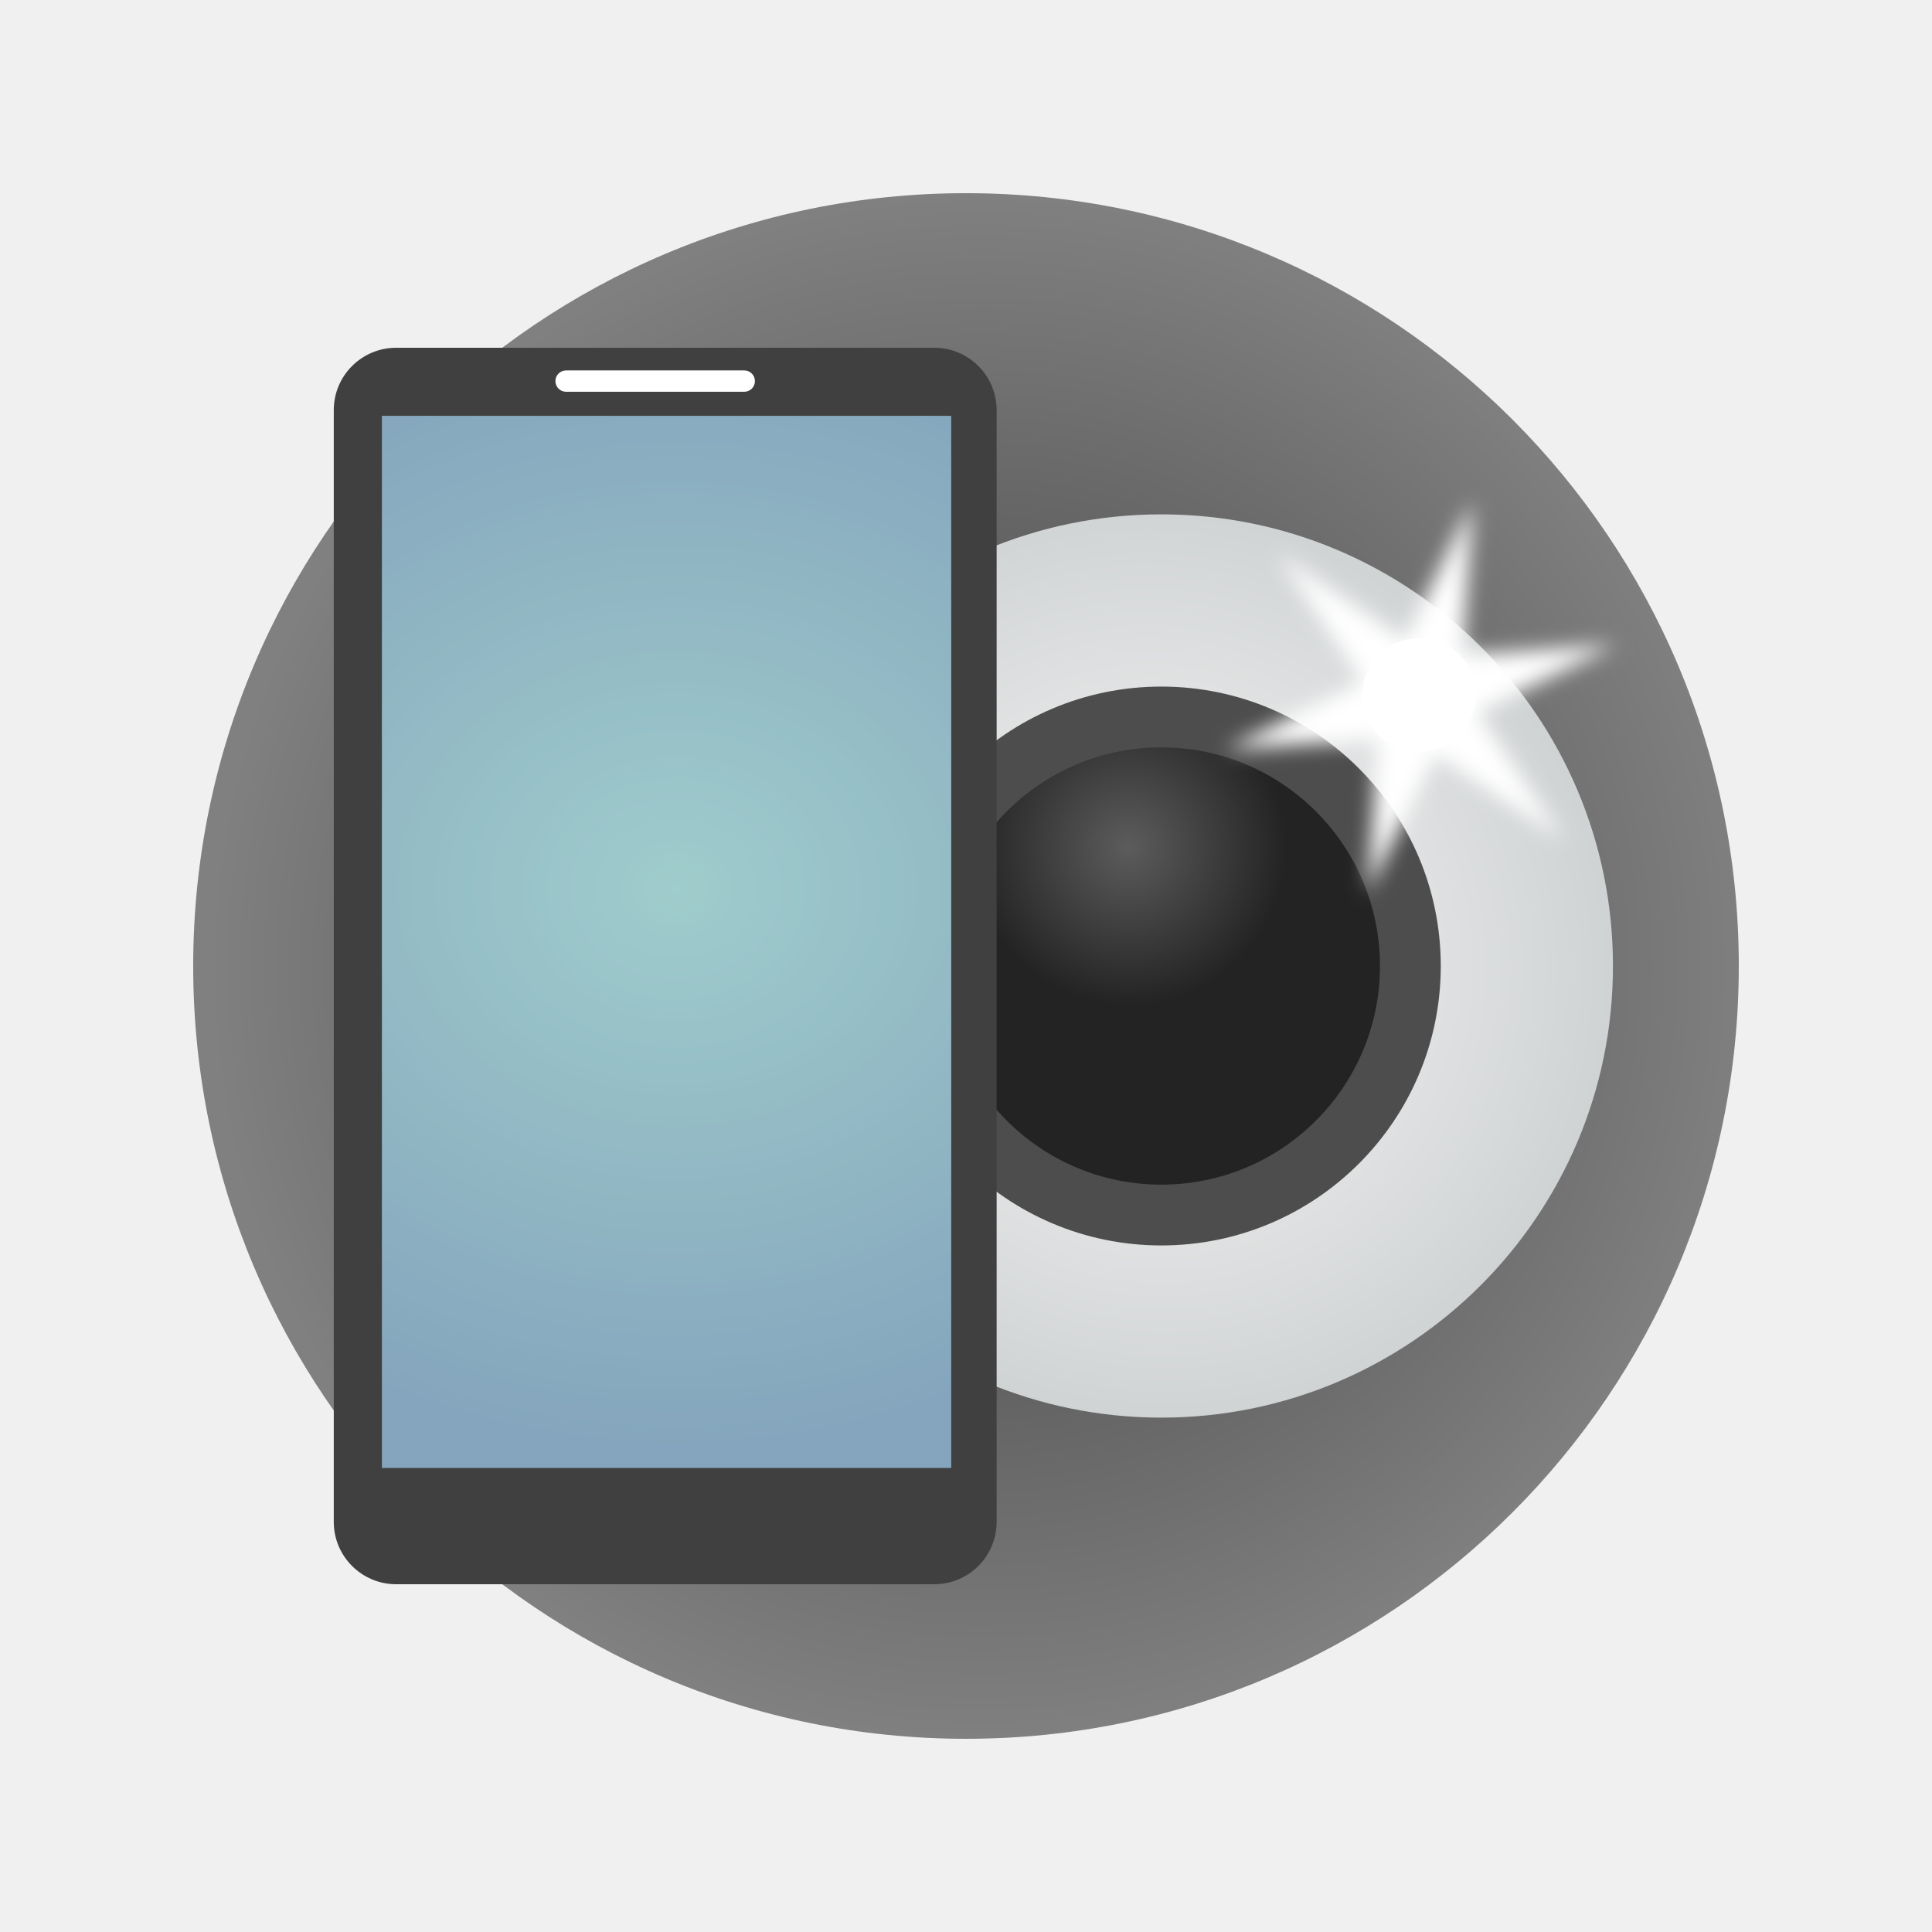
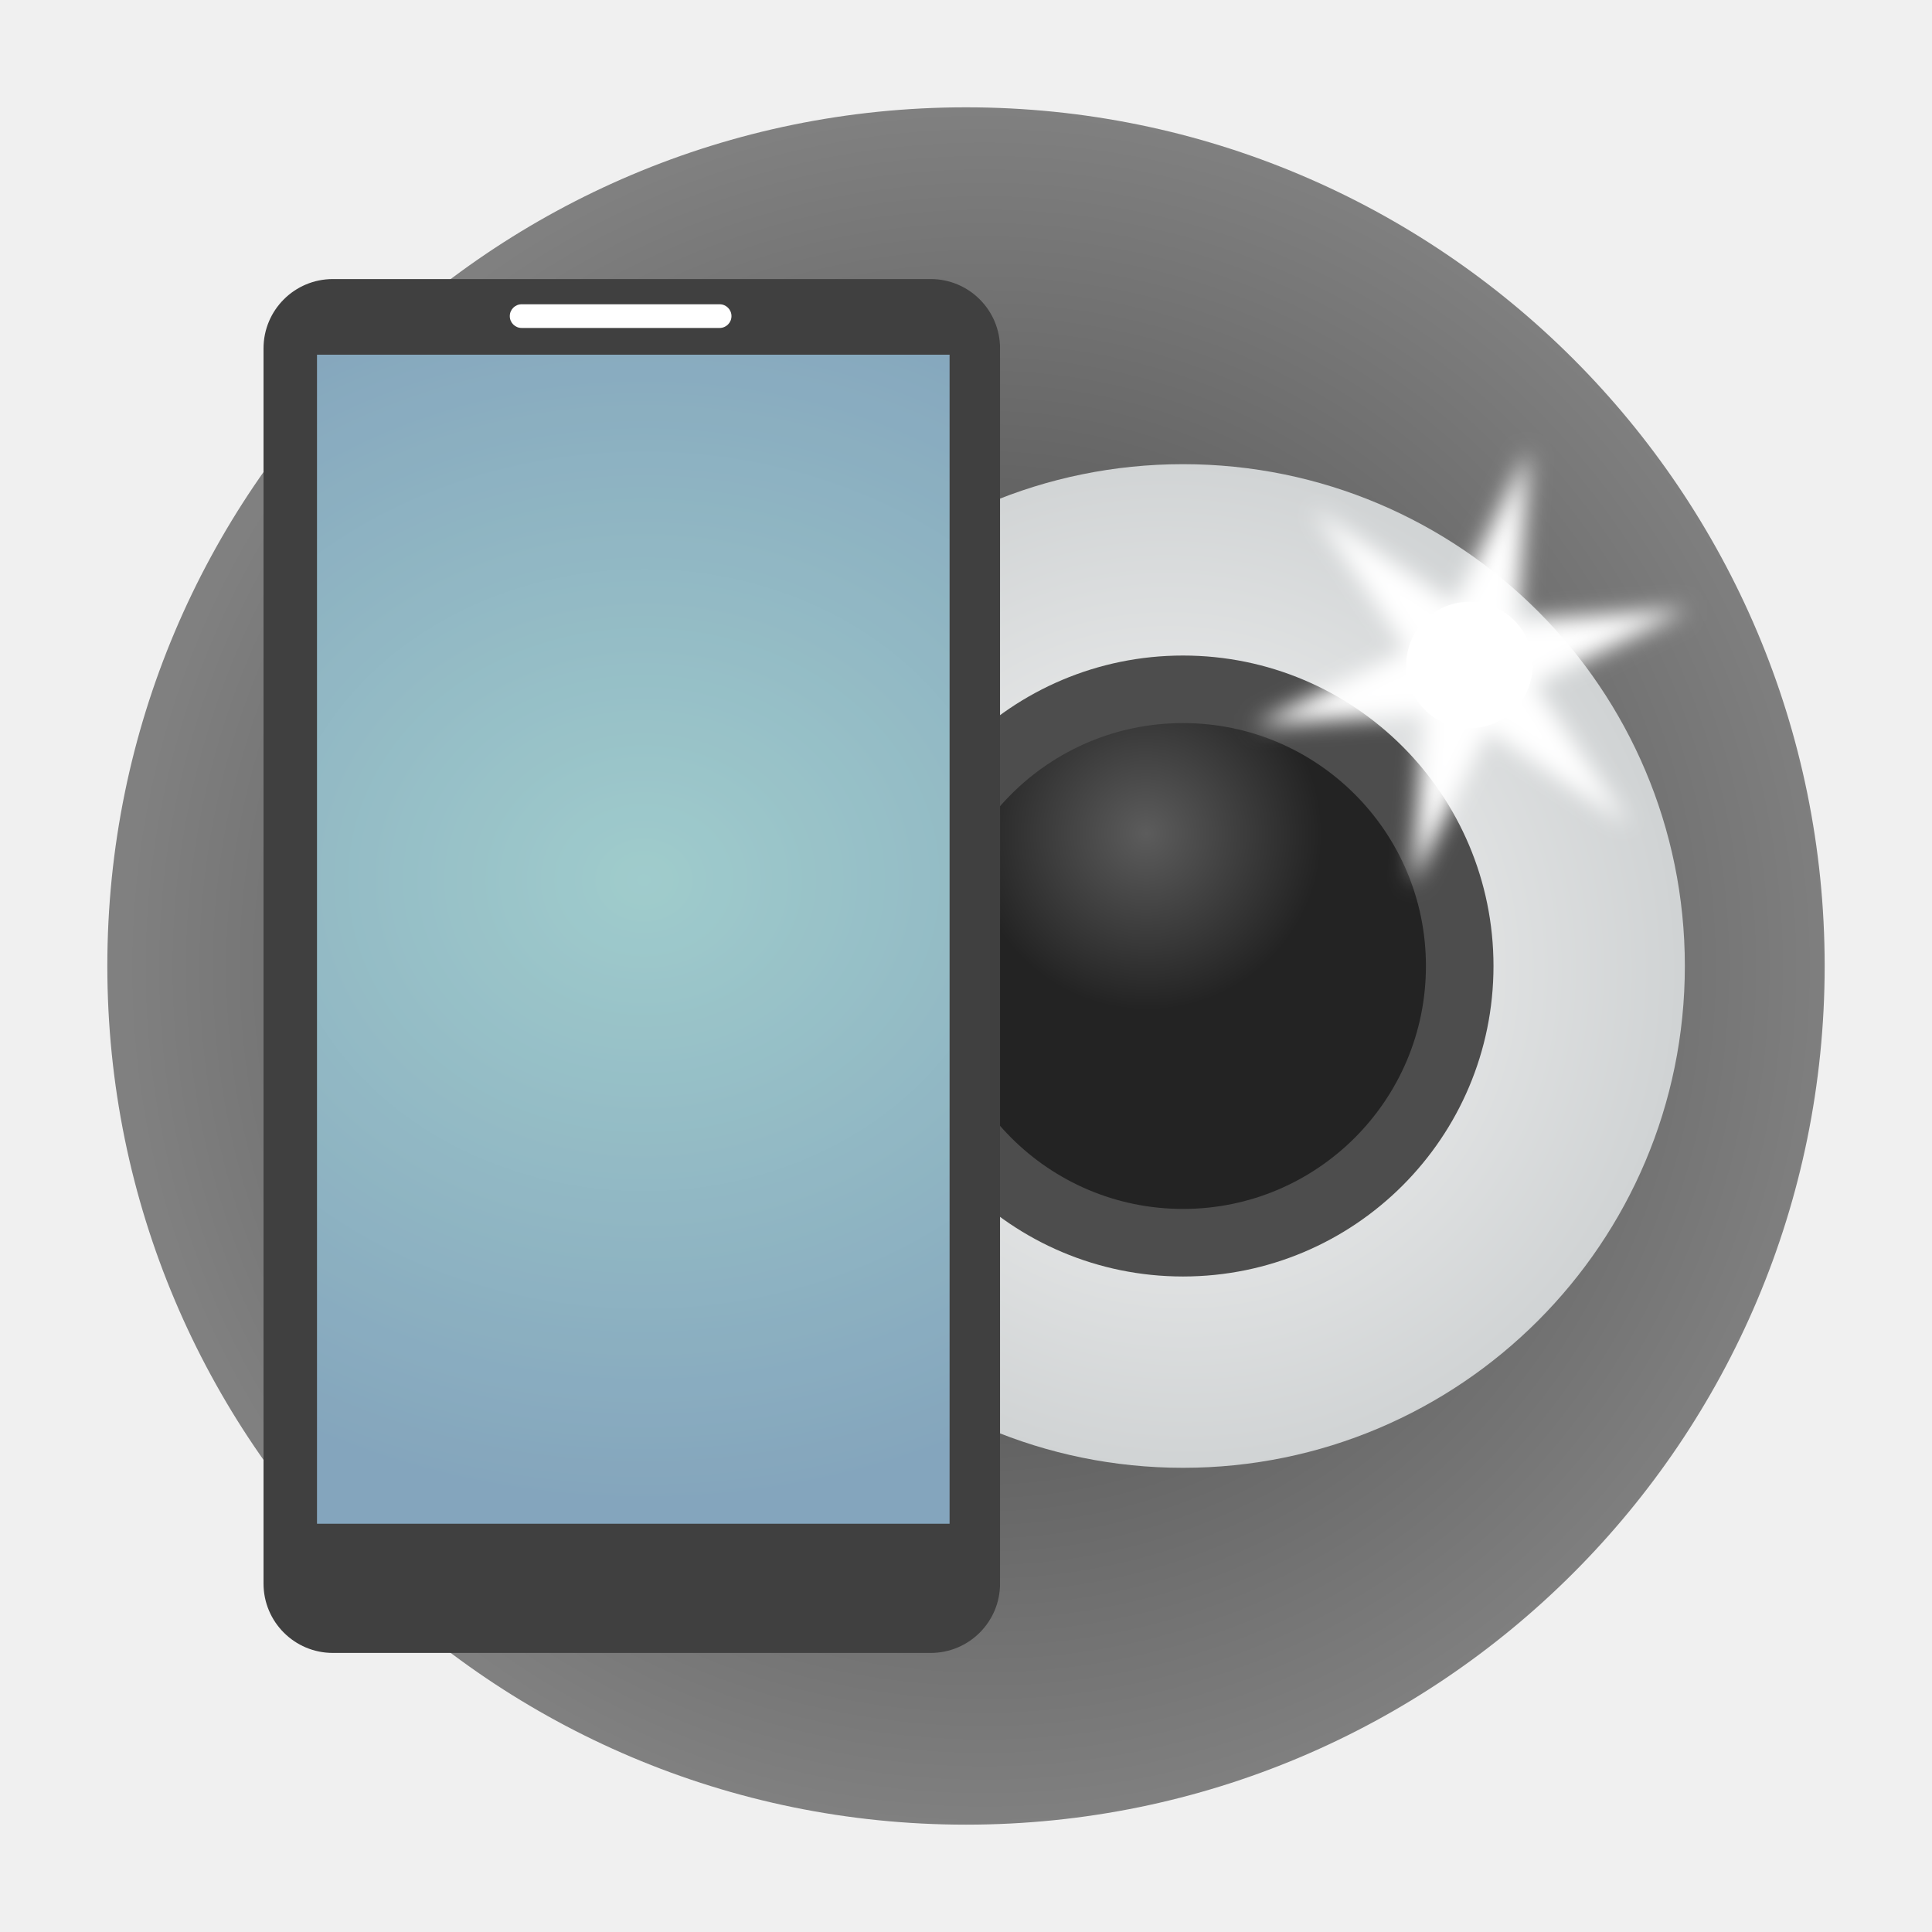
- <svg xmlns="http://www.w3.org/2000/svg" xmlns:xlink="http://www.w3.org/1999/xlink" width="100" height="100" id="svg3839" version="1.1">
+ <svg xmlns="http://www.w3.org/2000/svg" xmlns:xlink="http://www.w3.org/1999/xlink" width="96" height="96" viewBox="5 5 90 90" id="svg3839" version="1.1">
  <defs id="defs3841">
    <linearGradient id="linearGradient3882-5">
      <stop style="stop-color:#404040;stop-opacity:1;" offset="0" id="stop3884-1" />
      <stop style="stop-color:#808080;stop-opacity:1;" offset="1" id="stop3886-5" />
    </linearGradient>
    <radialGradient r="14.859" fy="78.053" fx="77.871" cy="78.053" cx="77.871" gradientTransform="matrix(0.5131857,0.8888638,-0.8660252,0.5000004,105.5042,-30.18999)" gradientUnits="userSpaceOnUse" id="radialGradient4378" xlink:href="#linearGradient5789-6" />
    <linearGradient id="linearGradient5789-6">
      <stop id="stop5791-8" offset="0" style="stop-color:#f7f7f7;stop-opacity:1;" />
      <stop id="stop5793-8" offset="1" style="stop-color:#d0d3d4;stop-opacity:1;" />
    </linearGradient>
    <radialGradient r="9.27" fy="247.498" fx="122.966" cy="247.498" cx="122.966" gradientTransform="matrix(0.2876795,0.4921726,-0.4889214,0.2857791,208.5988,116.2478)" gradientUnits="userSpaceOnUse" id="radialGradient4380" xlink:href="#linearGradient5862" />
    <linearGradient id="linearGradient5862">
      <stop style="stop-color:#5c5c5c;stop-opacity:1" offset="0" id="stop5864" />
      <stop style="stop-color:#232323;stop-opacity:1" offset="1" id="stop5866" />
    </linearGradient>
-     <filter color-interpolation-filters="sRGB" id="filter5817">
+     <filter id="filter5817" style="color-interpolation-filters:sRGB">
      <feGaussianBlur stdDeviation="0.208" id="feGaussianBlur5819" />
    </filter>
    <linearGradient y2="205.446" x2="8.304" y1="189.249" x1="8.304" gradientUnits="userSpaceOnUse" id="linearGradient5011-6">
      <stop id="stop5013-0" style="stop-color:#c2ffff;stop-opacity:1;" offset="0" />
      <stop id="stop5015-3" style="stop-color:#9DCAEA" offset="1" />
    </linearGradient>
    <radialGradient r="40.307" fy="-930.557" fx="2184.907" cy="-930.557" cx="2184.907" gradientTransform="matrix(0.5975299,0.8019498,-0.8018833,0.5974807,133.1623,-2126.753)" gradientUnits="userSpaceOnUse" id="radialGradient9241" xlink:href="#linearGradient3882-5" />
    <radialGradient xlink:href="#linearGradient5011-6" id="radialGradient9276" gradientUnits="userSpaceOnUse" gradientTransform="matrix(10.21596,-8.7059644e-6,7.4256772e-6,8.713617,-397.6177,622.9592)" cx="42.347" cy="43.082" fx="42.347" fy="43.082" r="3.328" />
  </defs>
  <g id="layer1" transform="translate(0,-952.3622)">
-     <path style="color:#000000;fill:url(#radialGradient9241);fill-opacity:1.0;fill-rule:nonzero;stroke:none;stroke-width:1;marker:none;visibility:visible;display:inline;overflow:visible;enable-background:accumulate" id="path11899" d="m 2224.362,-930.637 a 40.307,40.307 0 1 1 -80.614,0 40.307,40.307 0 1 1 80.614,0 z" transform="matrix(0.9923884,0,0,0.9923884,-2117.431,1925.915)" />
+     <circle style="color:#000000;display:inline;overflow:visible;visibility:visible;fill:url(#radialGradient9241);fill-opacity:1;fill-rule:nonzero;stroke:none;stroke-width:1;marker:none;enable-background:accumulate" id="path11899" transform="matrix(0.9923884,0,0,0.9923884,-2117.431,1925.915)" cx="2184.055" cy="-930.637" r="40.307" />
    <g transform="matrix(1.56031,0,0,1.56031,-129.9393,616.3402)" id="g4372">
-       <path style="color:#000000;fill:url(#radialGradient4378);fill-opacity:1;fill-rule:nonzero;stroke:none;stroke-width:2;marker:none;visibility:visible;display:inline;overflow:visible;enable-background:accumulate" id="path5785" d="m 92.938,78.223 c 0,8.207 -6.653,14.859 -14.859,14.859 -8.207,0 -14.859,-6.653 -14.859,-14.859 0,-8.207 6.653,-14.859 14.859,-14.859 8.207,0 14.859,6.653 14.859,14.859 z" transform="matrix(1.008279,0,0,1.008279,43.07684,168.53)" />
-       <path transform="translate(-2.267237,-4.055747)" d="m 132.331,251.457 c 0,4.563 -3.699,8.261 -8.261,8.261 -4.563,0 -8.261,-3.699 -8.261,-8.261 0,-4.563 3.699,-8.261 8.261,-8.261 4.563,0 8.261,3.699 8.261,8.261 z" id="path5795" style="color:#000000;fill:url(#radialGradient4380);fill-opacity:1;fill-rule:nonzero;stroke:#4d4d4d;stroke-width:2.017;marker:none;visibility:visible;display:inline;overflow:visible;enable-background:accumulate" />
-       <path style="color:#000000;fill:#ffffff;fill-opacity:1;fill-rule:nonzero;stroke:none;stroke-width:2.017;marker:none;visibility:visible;display:inline;overflow:visible;enable-background:accumulate" id="path5799" d="m 132.331,251.457 c 0,4.563 -3.699,8.261 -8.261,8.261 -4.563,0 -8.261,-3.699 -8.261,-8.261 0,-4.563 3.699,-8.261 8.261,-8.261 4.563,0 8.261,3.699 8.261,8.261 z" transform="matrix(0.2285012,0,0,0.2285012,102.0044,180.9571)" />
-       <path transform="matrix(1.553882,0,0,1.553882,-69.22287,-133.8637)" d="m 131.52,242.682 -2.73,-1.83 -1.449,2.95 0.22,-3.279 -3.279,0.22 2.95,-1.449 -1.83,-2.73 2.73,1.83 1.449,-2.95 -0.22,3.279 3.279,-0.22 -2.95,1.449 z" id="path5803" style="color:#000000;fill:#ffffff;fill-opacity:1;fill-rule:nonzero;stroke:none;stroke-width:2.017;marker:none;visibility:visible;display:inline;overflow:visible;filter:url(#filter5817);enable-background:accumulate" />
+       <circle style="color:#000000;display:inline;overflow:visible;visibility:visible;fill:url(#radialGradient4378);fill-opacity:1;fill-rule:nonzero;stroke:none;stroke-width:2;marker:none;enable-background:accumulate" id="path5785" transform="matrix(1.008279,0,0,1.008279,43.07684,168.53)" cx="78.079" cy="78.223" r="14.859" />
+       <circle transform="translate(-2.267237,-4.055747)" id="path5795" style="color:#000000;display:inline;overflow:visible;visibility:visible;fill:url(#radialGradient4380);fill-opacity:1;fill-rule:nonzero;stroke:#4d4d4d;stroke-width:2.017;marker:none;enable-background:accumulate" cx="124.069" cy="251.457" r="8.261" />
+       <circle style="color:#000000;display:inline;overflow:visible;visibility:visible;fill:#ffffff;fill-opacity:1;fill-rule:nonzero;stroke:none;stroke-width:2.017;marker:none;enable-background:accumulate" id="path5799" transform="matrix(0.2285012,0,0,0.2285012,102.0044,180.9571)" cx="124.069" cy="251.457" r="8.261" />
+       <path transform="matrix(1.553882,0,0,1.553882,-69.22287,-133.8637)" d="m 131.52,242.682 -2.73,-1.83 -1.449,2.95 0.22,-3.279 -3.279,0.22 2.95,-1.449 -1.83,-2.73 2.73,1.83 1.449,-2.95 -0.22,3.279 3.279,-0.22 -2.95,1.449 z" id="path5803" style="color:#000000;display:inline;overflow:visible;visibility:visible;fill:#ffffff;fill-opacity:1;fill-rule:nonzero;stroke:none;stroke-width:2.017;marker:none;filter:url(#filter5817);enable-background:accumulate" />
    </g>
    <rect ry="3.229" y="970.362" x="17.276" height="64" width="34.31" id="rect4970" style="fill:#404040;fill-opacity:1;stroke:none" />
-     <rect ry="0" y="973.885" x="19.767" height="54.459" width="29.468" id="rect4986" style="fill:url(#radialGradient9276);fill-opacity:1;stroke:none;opacity:0.731" />
+     <rect ry="0" y="973.885" x="19.767" height="54.459" width="29.468" id="rect4986" style="opacity:0.731;fill:url(#radialGradient9276);fill-opacity:1;stroke:none" />
    <rect ry="0.552" y="971.536" x="28.748" height="1.104" width="10.327" id="rect4990" style="fill:#ffffff;fill-opacity:1;stroke:none" />
  </g>
</svg>
